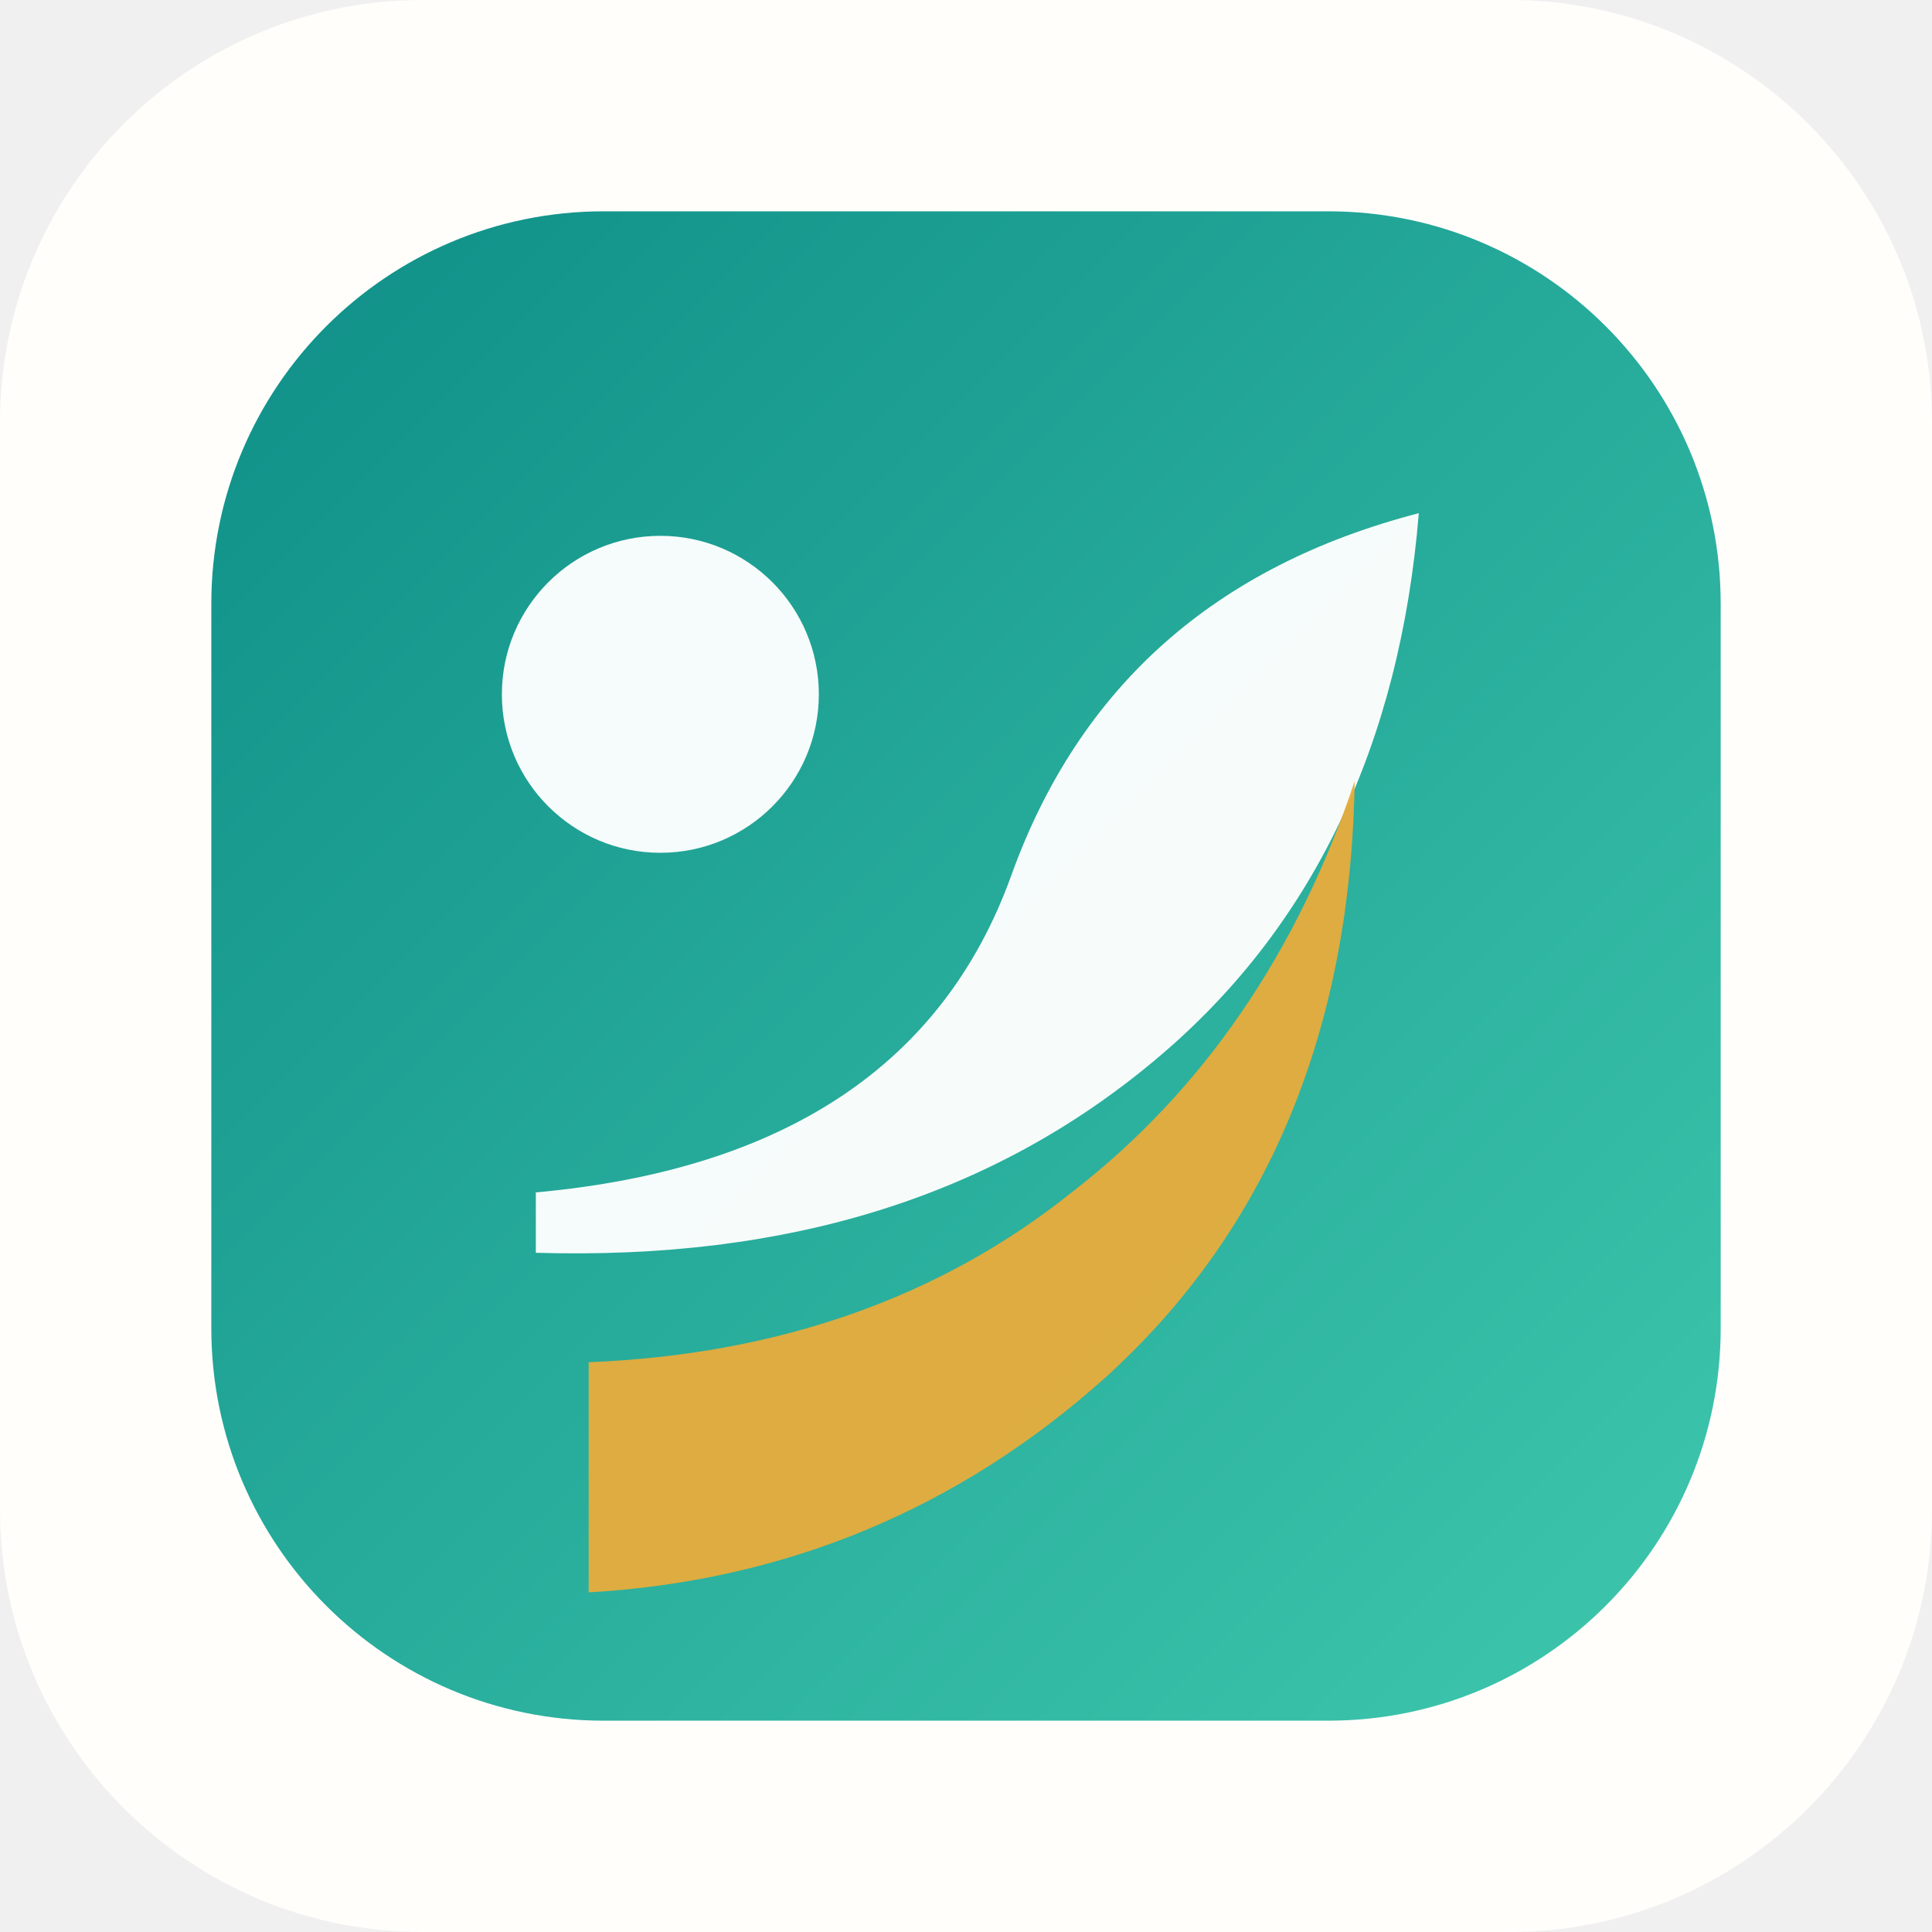
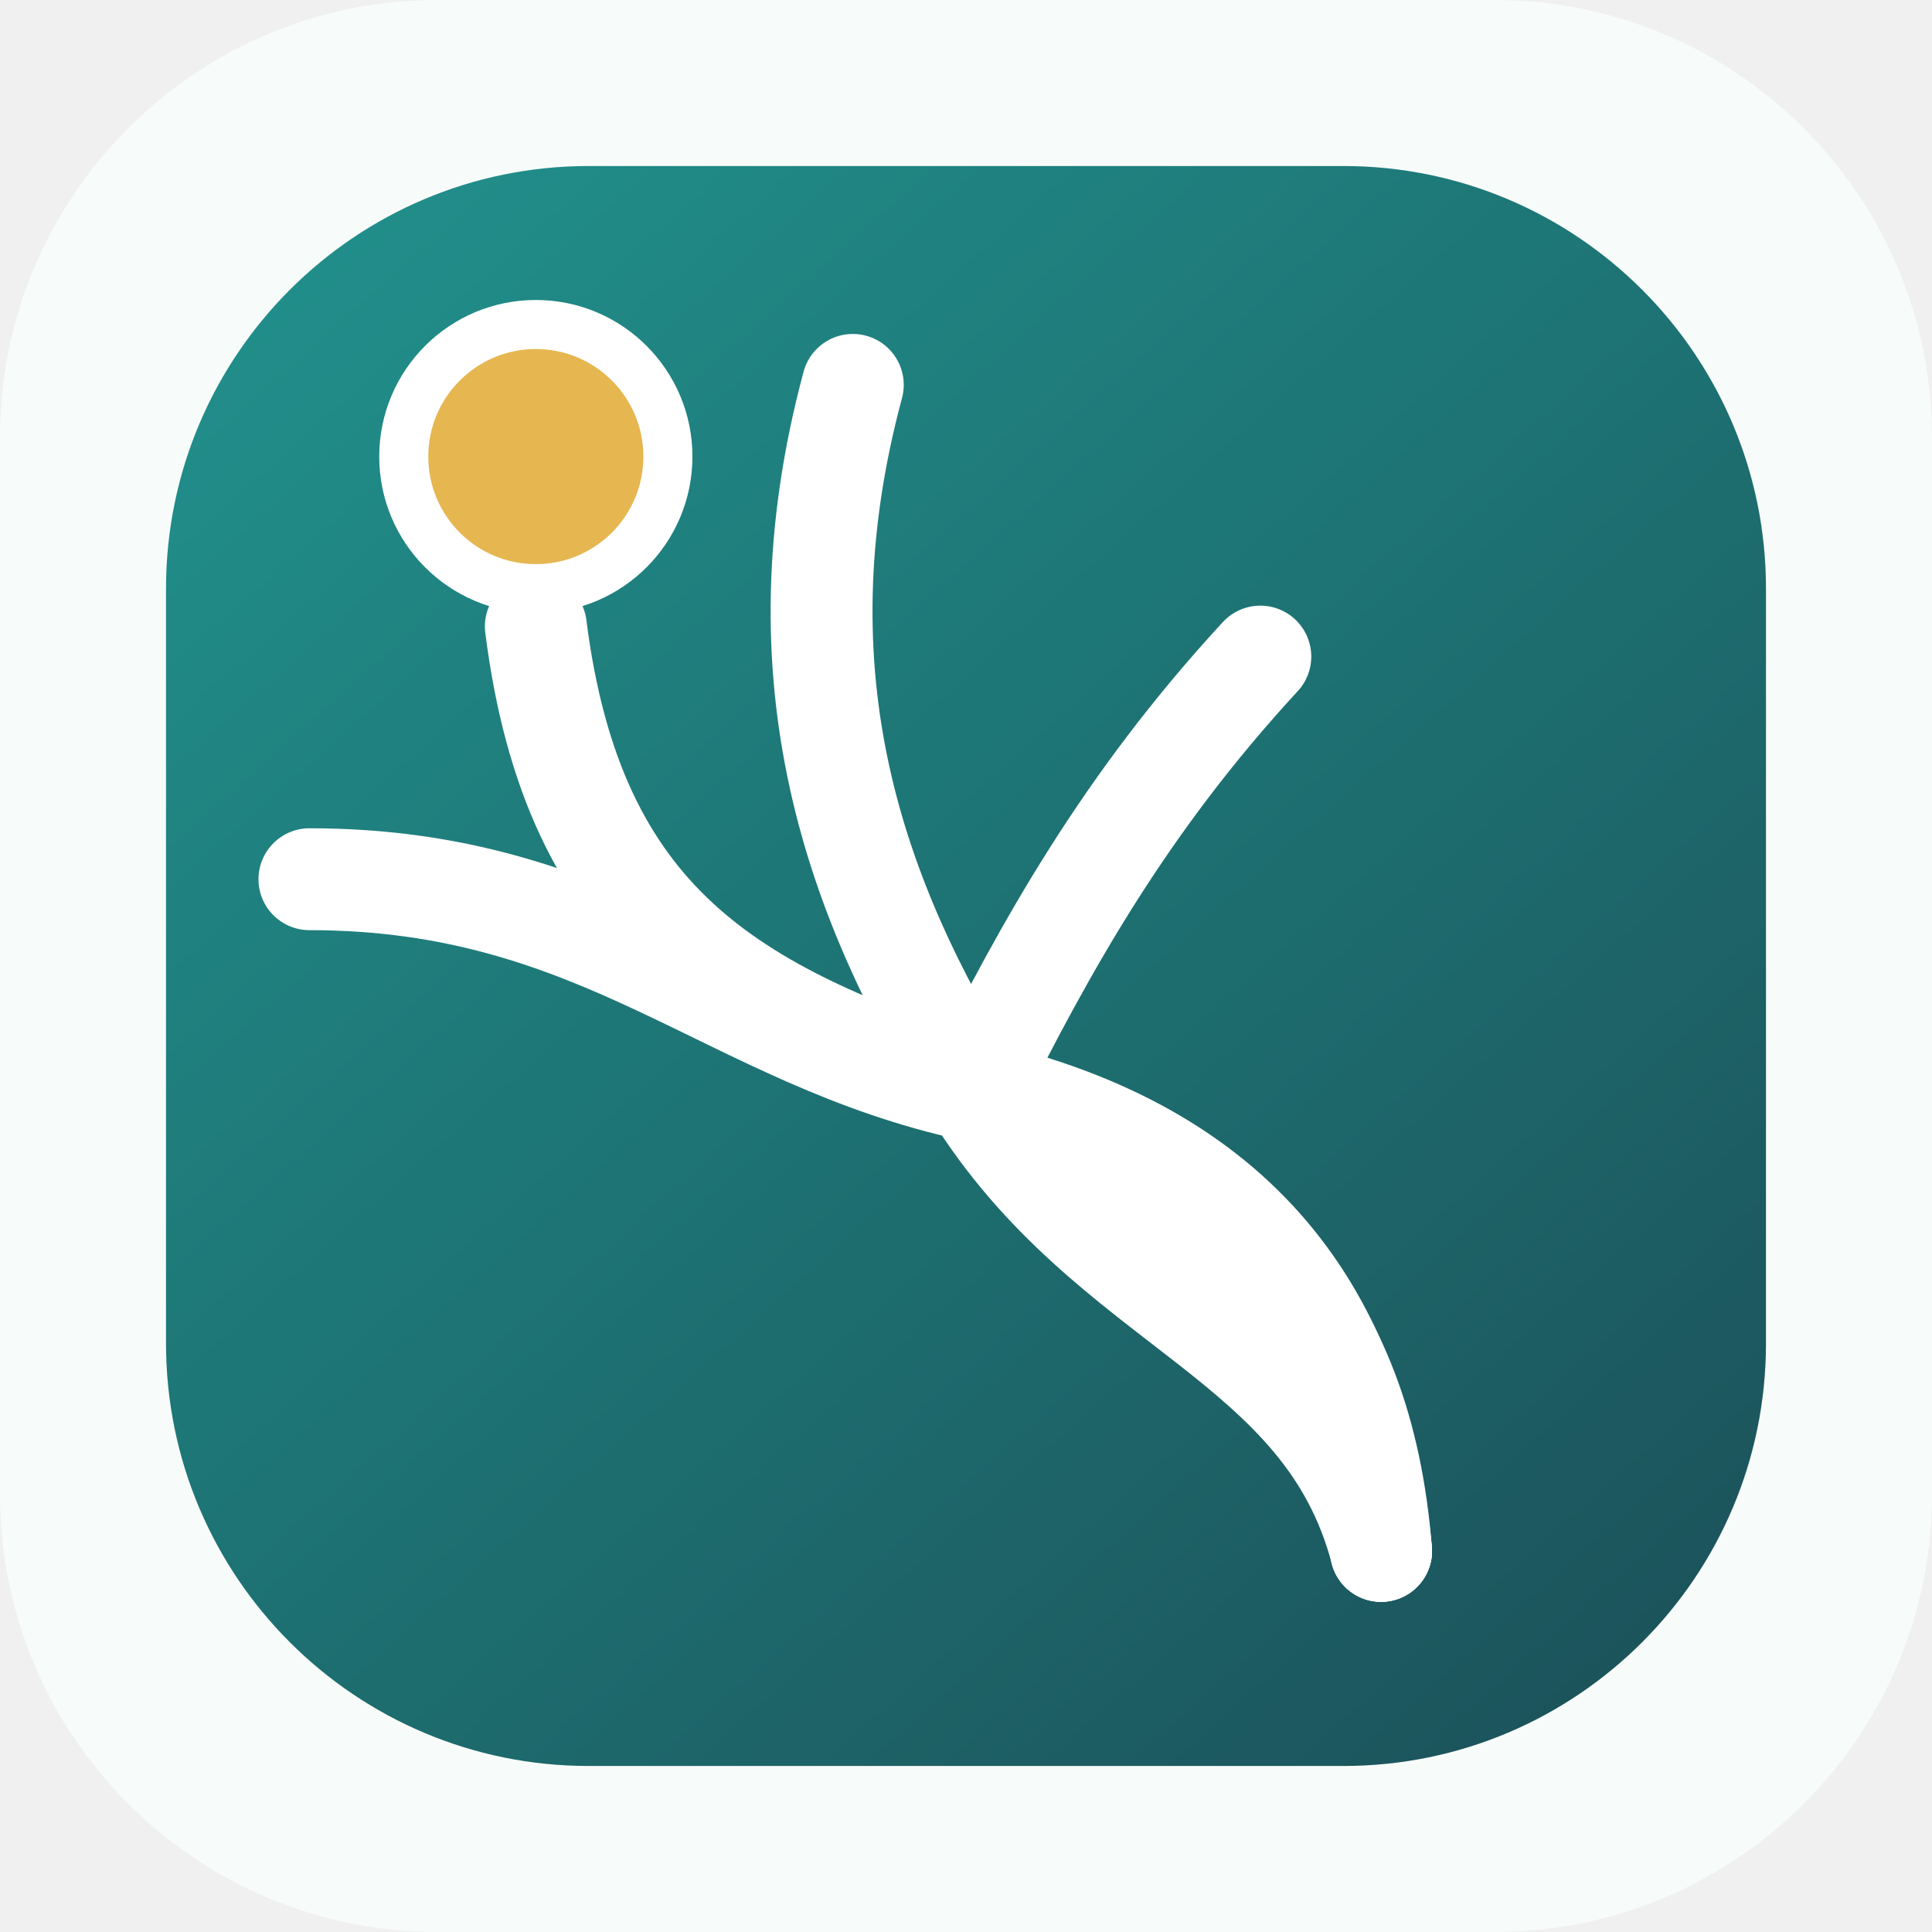
<svg xmlns="http://www.w3.org/2000/svg" viewBox="0 0 512 512" role="img" aria-labelledby="title desc">
  <defs>
-     <linearGradient id="g" x1="0" y1="0" x2="1" y2="1">
-       <stop offset="0" stop-color="#0f8f88" />
-       <stop offset="1" stop-color="#3ec7ad" />
+     <linearGradient id="bg" x1="72" y1="52" x2="442" y2="468" gradientUnits="userSpaceOnUse">
+       <stop stop-color="#0b8580" />
+       <stop offset=".56" stop-color="#075f61" />
+       <stop offset="1" stop-color="#063f49" />
    </linearGradient>
+     <radialGradient id="glow" cx="0" cy="0" r="1" gradientTransform="translate(118 92) rotate(46) scale(270)">
+       <stop stop-color="#fff" stop-opacity=".2" />
+       <stop offset="1" stop-color="#fff" stop-opacity="0" />
+     </radialGradient>
  </defs>
-   <rect width="512" height="512" rx="112" fill="#fffefb" />
-   <rect x="56" y="56" width="400" height="400" rx="104" fill="url(#g)" />
-   <path d="M142 316c66-6 108-34 126-84 18-50 54-82 108-96-5 61-28 110-70 145-43 36-97 53-164 51z" fill="#fff" opacity=".96" />
-   <path d="M156 361c50-2 93-17 128-45 35-27 60-64 75-109-1 66-23 119-66 158-39 35-85 54-137 57z" fill="#e7ac3c" opacity=".95" />
-   <circle cx="175" cy="184" r="42" fill="#fff" opacity=".96" />
+   <rect width="512" height="512" rx="116" fill="#f7fbf9" />
+   <rect x="44" y="44" width="424" height="424" rx="112" fill="url(#bg)" />
+   <rect x="44" y="44" width="424" height="424" rx="112" fill="url(#glow)" />
+   <g fill="none" stroke="#fff" stroke-width="27" stroke-linecap="round" stroke-linejoin="round">
+     <path d="M142 166c10 79 52 102 116 123 71 23 103 59 108 122" />
+     <path d="M82 233c78 0 111 42 176 56 70 16 102 59 108 122" />
+     <path d="M226 102c-21 78 1 137 32 187 36 58 93 65 108 122" />
+     <path d="M334 174c-36 39-57 77-76 115" />
+   </g>
+   <circle cx="142" cy="121" r="35" fill="#e6b650" stroke="#fff" stroke-width="13" />
</svg>
